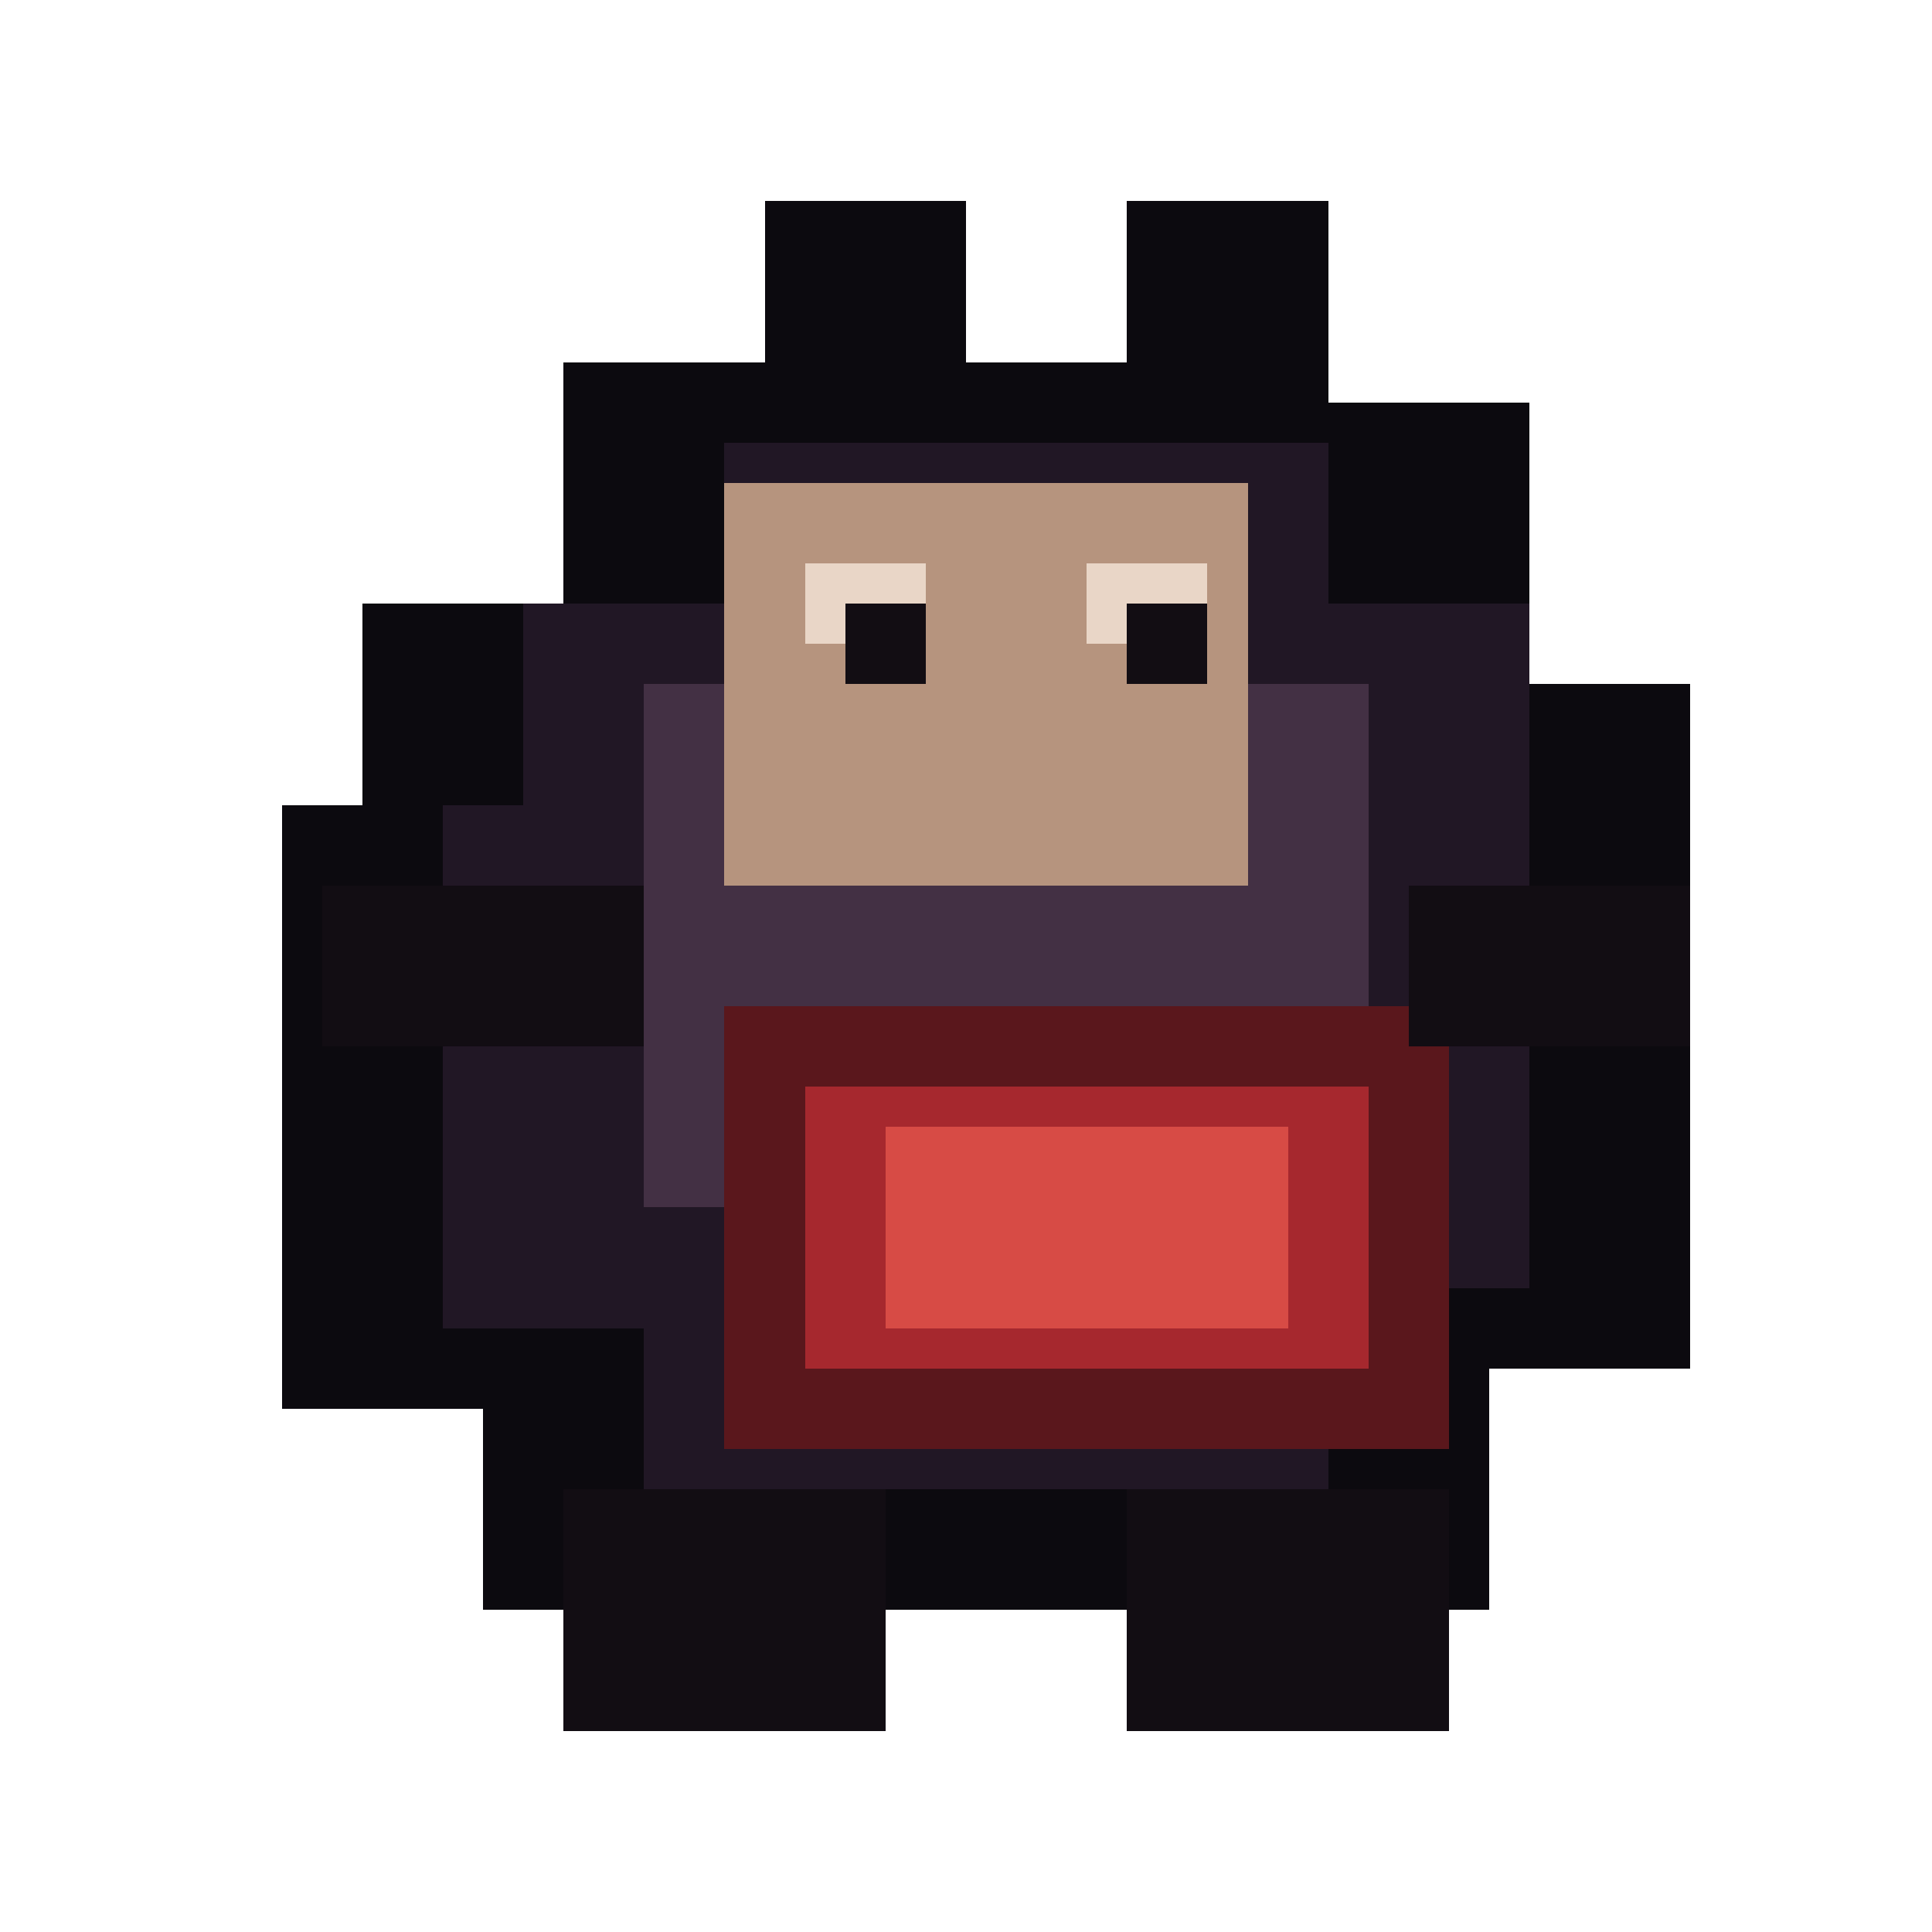
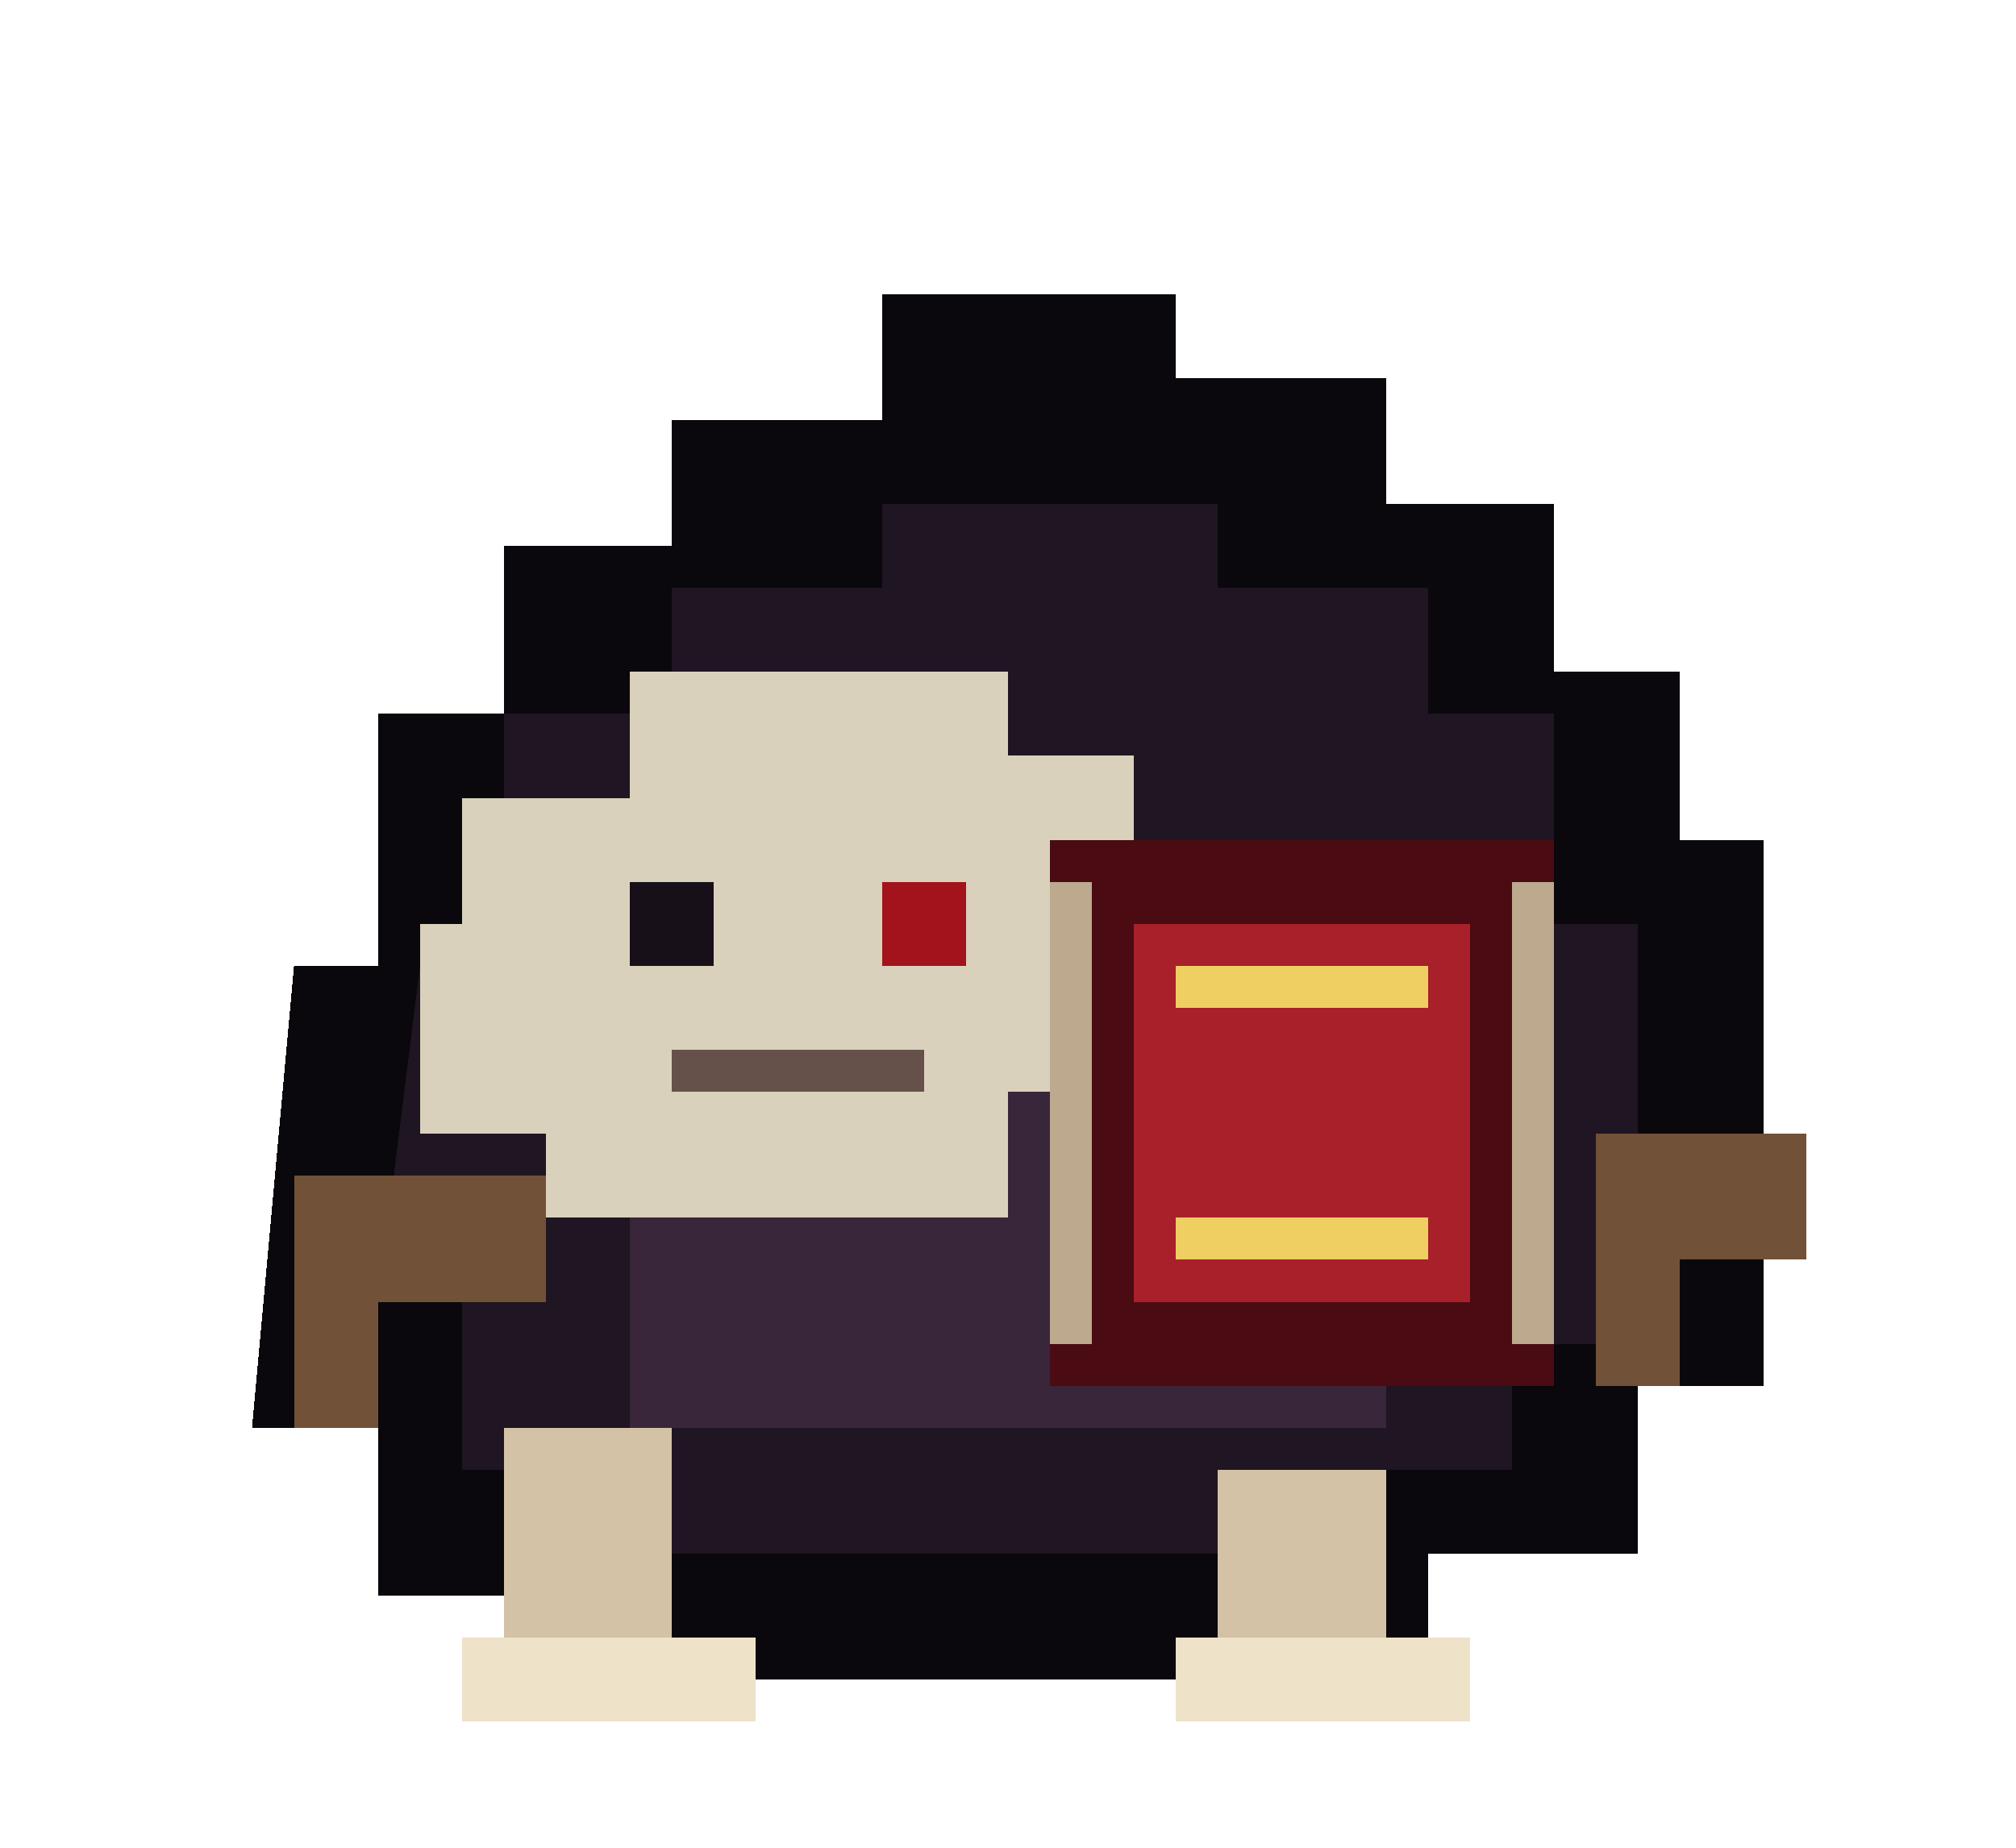
- <svg xmlns="http://www.w3.org/2000/svg" width="48" height="48" viewBox="0 0 48 48" shape-rendering="crispEdges">
-   <rect width="48" height="48" fill="none" />
-   <path fill="#0c0a0f" d="M9 15h5V9h5V5h5v4h4V5h5v5h5v7h4v17h-5v6H12v-5H7V20h2z" />
-   <path fill="#211725" d="M13 15h5v-4h15v4h5v17h-5v5H16v-4h-5V20h2z" />
-   <path fill="#433044" d="M16 17h18v13H16z" />
-   <path fill="#b6947e" d="M18 12h13v10H18z" />
-   <rect x="20" y="14" width="3" height="2" fill="#e9d6c7" />
-   <rect x="27" y="14" width="3" height="2" fill="#e9d6c7" />
-   <rect x="21" y="15" width="2" height="2" fill="#120d13" />
-   <rect x="28" y="15" width="2" height="2" fill="#120d13" />
-   <path fill="#5a171c" d="M18 25h18v11H18z" />
-   <path fill="#a6282e" d="M20 27h14v7H20z" />
-   <rect x="22" y="28" width="10" height="5" fill="#d74b45" />
-   <path fill="#120d13" d="M8 22h8v4H8zm27 0h7v4h-7zM14 37h8v6h-8zm14 0h8v6h-8z" />
+ <svg xmlns="http://www.w3.org/2000/svg" width="48" height="44" viewBox="0 0 48 44" shape-rendering="crispEdges">
+   <rect width="48" height="44" fill="none" />
+   <path fill="#0a080d" d="M7 23h2v-6h3v-4h4v-3h5V7h7v2h5v3h4v4h3v4h2v13h-3v4h-5v3H13v-2H9v-4H6z" />
+   <path fill="#201522" d="M10 23h2v-6h4v-3h5v-2h8v2h5v3h3v5h2v10h-3v3h-4v2H14v-2h-3v-4H9z" />
+   <path fill="#3a263a" d="M15 22h18v12H15z" />
+   <path fill="#d9d1bb" d="M11 19h4v-3h9v2h3v8h-3v3H13v-2h-3v-5h1z" />
+   <rect x="15" y="21" width="2" height="2" fill="#171019" />
+   <rect x="21" y="21" width="2" height="2" fill="#a3131c" />
+   <rect x="16" y="25" width="6" height="1" fill="#65504a" />
+   <path fill="#4a0b12" d="M25 20h12v13H25z" />
+   <path fill="#a8202a" d="M27 22h8v9h-8z" />
+   <rect x="28" y="23" width="6" height="1" fill="#f0cf62" />
+   <rect x="28" y="29" width="6" height="1" fill="#f0cf62" />
+   <rect x="25" y="21" width="1" height="11" fill="#bda98e" />
+   <rect x="36" y="21" width="1" height="11" fill="#bda98e" />
+   <path fill="#715137" d="M7 28h6v3H9v3H7zm31-1h5v3h-3v3h-2z" />
+   <path fill="#d3c2a6" d="M12 34h4v5h-4zm17 1h4v4h-4z" />
+   <rect x="11" y="39" width="7" height="2" fill="#eee2c9" />
+   <rect x="28" y="39" width="7" height="2" fill="#eee2c9" />
</svg>
